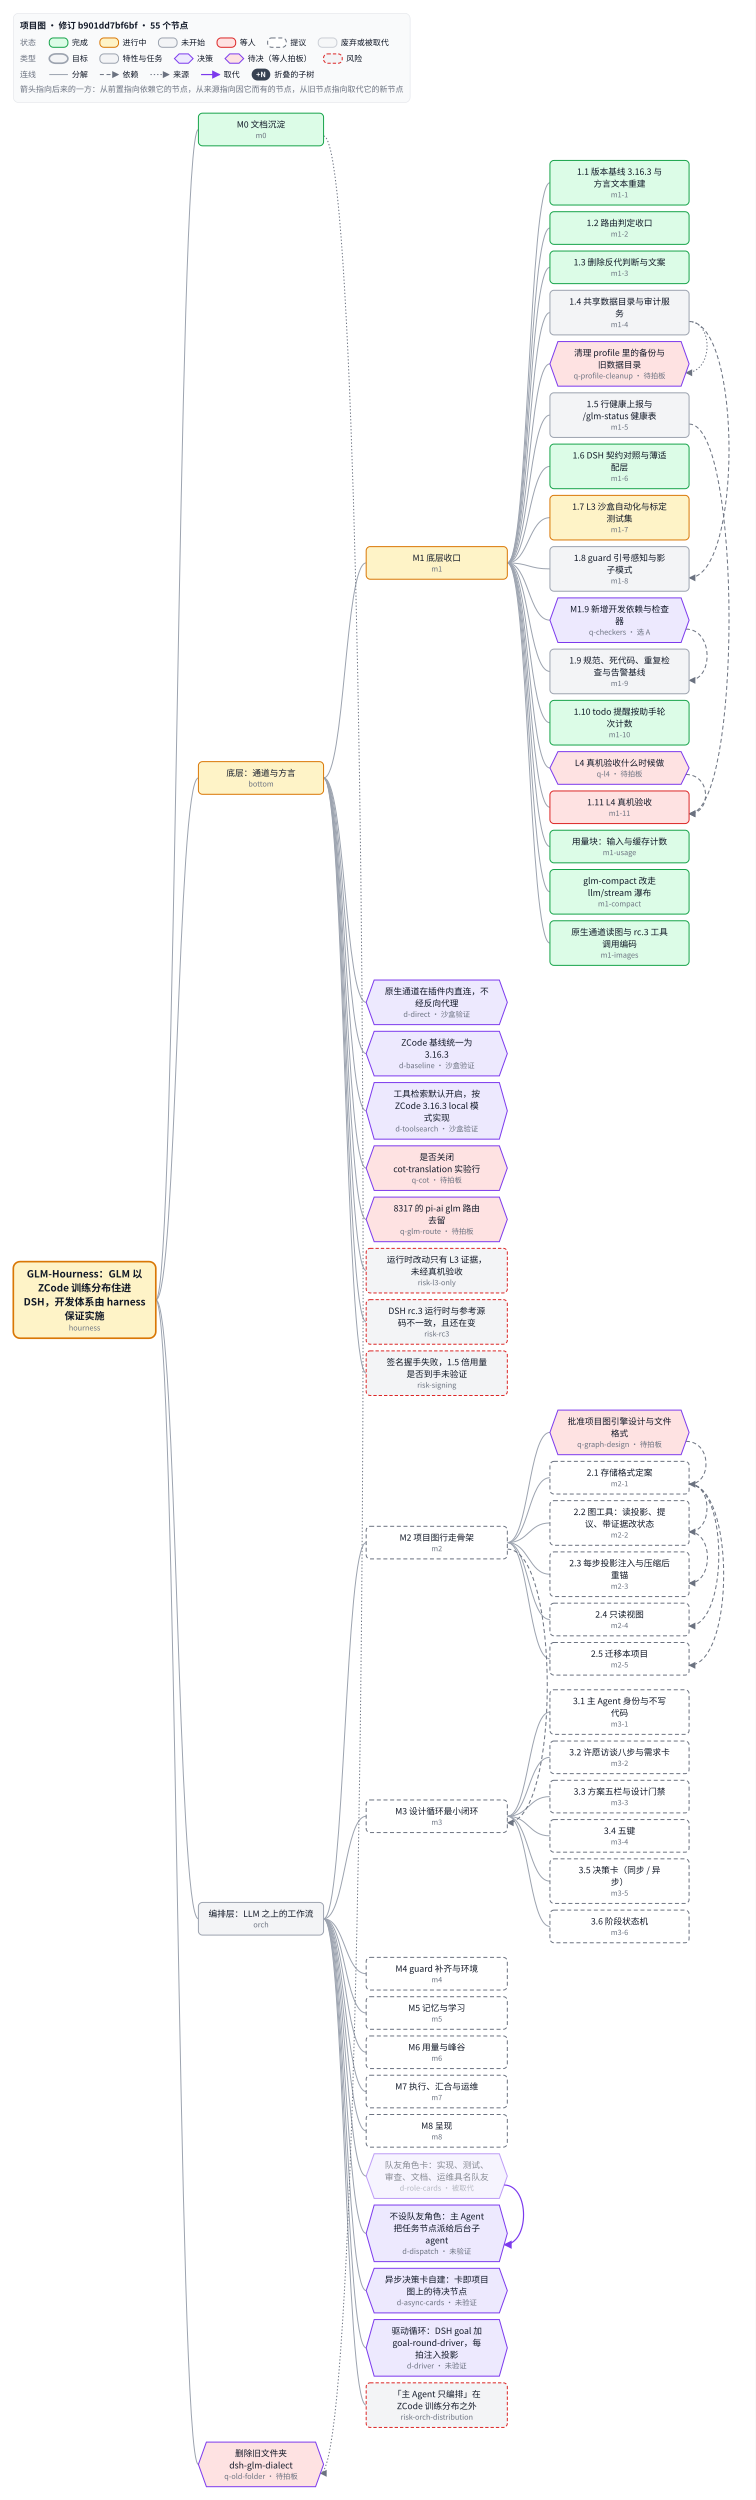
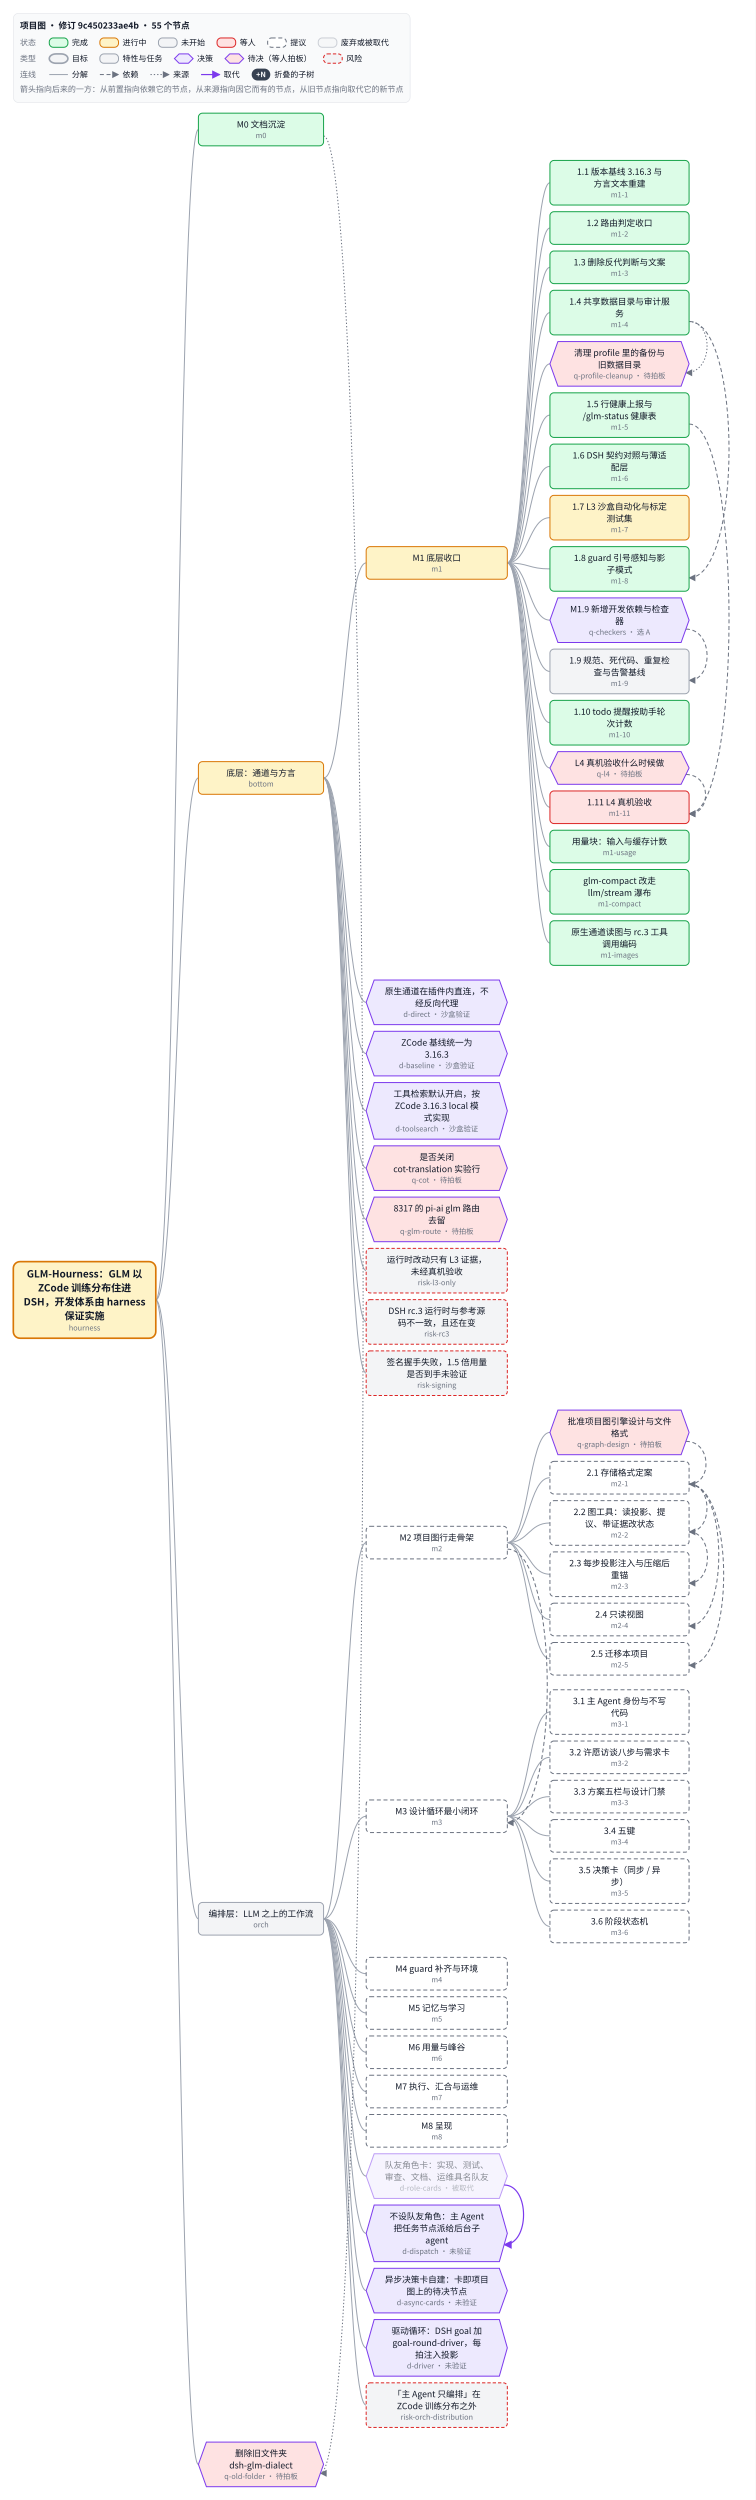
- <svg xmlns="http://www.w3.org/2000/svg" width="1135" height="3755" viewBox="0 0 1135 3755" font-family="system-ui, 'Segoe UI', 'PingFang SC', 'Microsoft YaHei', 'Noto Sans CJK SC', sans-serif" data-revision="b901dd7bf6bf">
+ <svg xmlns="http://www.w3.org/2000/svg" width="1135" height="3755" viewBox="0 0 1135 3755" font-family="system-ui, 'Segoe UI', 'PingFang SC', 'Microsoft YaHei', 'Noto Sans CJK SC', sans-serif" data-revision="9c450233ae4b">
  <defs>
    <marker id="graph-arrow" viewBox="0 0 10 10" refX="9" refY="5" markerWidth="7" markerHeight="7" orient="auto">
      <path d="M0 0L10 5L0 10z" fill="#6b7280" />
    </marker>
    <marker id="graph-arrow-purple" viewBox="0 0 10 10" refX="9" refY="5" markerWidth="7" markerHeight="7" orient="auto">
      <path d="M0 0L10 5L0 10z" fill="#7c3aed" />
    </marker>
  </defs>
  <rect width="1135" height="3755" fill="#ffffff" />
  <g data-legend="true" transform="translate(20 20)">
    <rect width="596" height="134" rx="8" fill="#f9fafb" stroke="#e5e7eb" />
-     <text x="10" y="23" font-size="13" font-weight="600" fill="#111827">项目图 · 修订 b901dd7bf6bf · 55 个节点</text>
+     <text x="10" y="23" font-size="13" font-weight="600" fill="#111827">项目图 · 修订 9c450233ae4b · 55 个节点</text>
    <text x="10" y="48.2" font-size="12" fill="#6b7280">状态</text>
    <rect x="54" y="37" width="28" height="14" rx="6" fill="#dcfce7" stroke="#16a34a" stroke-width="1.5" />
    <text x="88" y="48.2" font-size="12" fill="#111827">完成</text>
    <rect x="130" y="37" width="28" height="14" rx="6" fill="#fef3c7" stroke="#d97706" stroke-width="1.5" />
    <text x="164" y="48.2" font-size="12" fill="#111827">进行中</text>
    <rect x="218" y="37" width="28" height="14" rx="6" fill="#f3f4f6" stroke="#9ca3af" stroke-width="1.5" />
    <text x="252" y="48.2" font-size="12" fill="#111827">未开始</text>
    <rect x="306" y="37" width="28" height="14" rx="6" fill="#fee2e2" stroke="#dc2626" stroke-width="1.5" />
    <text x="340" y="48.2" font-size="12" fill="#111827">等人</text>
    <rect x="382" y="37" width="28" height="14" rx="6" fill="#ffffff" stroke="#6b7280" stroke-width="1.5" stroke-dasharray="6 4" />
    <text x="416" y="48.2" font-size="12" fill="#111827">提议</text>
    <g opacity="0.5">
      <rect x="458" y="37" width="28" height="14" rx="6" fill="#f3f4f6" stroke="#9ca3af" stroke-width="1.5" />
    </g>
    <text x="492" y="48.2" font-size="12" fill="#111827">废弃或被取代</text>
    <text x="10" y="72.2" font-size="12" fill="#6b7280">类型</text>
    <rect x="54" y="61" width="28" height="14" rx="10" fill="#f3f4f6" stroke="#9ca3af" stroke-width="2.5" />
    <text x="88" y="72.2" font-size="12" fill="#111827">目标</text>
    <rect x="130" y="61" width="28" height="14" rx="6" fill="#f3f4f6" stroke="#9ca3af" stroke-width="1.5" />
    <text x="164" y="72.2" font-size="12" fill="#111827">特性与任务</text>
    <polygon points="249,61 263,61 270,68 263,75 249,75 242,68" fill="#ede9fe" stroke="#7c3aed" stroke-width="1.5" />
    <text x="276" y="72.2" font-size="12" fill="#111827">决策</text>
    <polygon points="325,61 339,61 346,68 339,75 325,75 318,68" fill="#fee2e2" stroke="#7c3aed" stroke-width="1.5" />
    <text x="352" y="72.2" font-size="12" fill="#111827">待决（等人拍板）</text>
    <rect x="466" y="61" width="28" height="14" rx="6" fill="#f3f4f6" stroke="#dc2626" stroke-width="1.5" stroke-dasharray="5 3" />
    <text x="500" y="72.2" font-size="12" fill="#111827">风险</text>
    <text x="10" y="96.2" font-size="12" fill="#6b7280">连线</text>
    <path d="M54 92L82 92" fill="none" stroke="#9ca3af" stroke-width="1.5" />
    <text x="88" y="96.2" font-size="12" fill="#111827">分解</text>
    <path d="M130 92L158 92" fill="none" stroke="#6b7280" stroke-width="1.5" stroke-dasharray="6 4" marker-end="url(#graph-arrow)" />
    <text x="164" y="96.2" font-size="12" fill="#111827">依赖</text>
    <path d="M206 92L234 92" fill="none" stroke="#6b7280" stroke-width="1.5" stroke-dasharray="2 3" marker-end="url(#graph-arrow)" />
    <text x="240" y="96.2" font-size="12" fill="#111827">来源</text>
    <path d="M282 92L310 92" fill="none" stroke="#7c3aed" stroke-width="1.8" marker-end="url(#graph-arrow-purple)" />
    <text x="316" y="96.2" font-size="12" fill="#111827">取代</text>
    <rect x="358" y="83" width="28" height="18" rx="9" fill="#374151" />
    <text x="372" y="95.9" text-anchor="middle" font-size="11" font-weight="600" fill="#ffffff">+N</text>
    <text x="392" y="96.2" font-size="12" fill="#111827">折叠的子树</text>
    <text x="10" y="118.2" font-size="12" fill="#6b7280">箭头指向后来的一方：从前置指向依赖它的节点，从来源指向因它而有的节点，从旧节点指向取代它的新节点</text>
  </g>
  <g data-graph="true" transform="translate(20 170)">
    <path data-edge="parent" data-node="m0" data-to="hourness" d="M214 1782.5C246 1782.5 246 24.5 278 24.5" fill="none" stroke="#9ca3af" stroke-width="1.5" />
    <path data-edge="parent" data-node="bottom" data-to="hourness" d="M214 1782.5C246 1782.5 246 998.5 278 998.5" fill="none" stroke="#9ca3af" stroke-width="1.5" />
    <path data-edge="parent" data-node="m1" data-to="bottom" d="M466 998.5C498 998.5 498 675.5 530 675.5" fill="none" stroke="#9ca3af" stroke-width="1.5" />
    <path data-edge="parent" data-node="m1-1" data-to="m1" d="M742 675.5C774 675.5 774 104.5 806 104.5" fill="none" stroke="#9ca3af" stroke-width="1.5" />
    <path data-edge="parent" data-node="m1-2" data-to="m1" d="M742 675.5C774 675.5 774 172.5 806 172.5" fill="none" stroke="#9ca3af" stroke-width="1.5" />
    <path data-edge="parent" data-node="m1-3" data-to="m1" d="M742 675.5C774 675.5 774 231.5 806 231.5" fill="none" stroke="#9ca3af" stroke-width="1.5" />
    <path data-edge="parent" data-node="m1-4" data-to="m1" d="M742 675.5C774 675.5 774 299.5 806 299.5" fill="none" stroke="#9ca3af" stroke-width="1.5" />
    <path data-edge="parent" data-node="q-profile-cleanup" data-to="m1" d="M742 675.5C774 675.5 774 376.5 806 376.5" fill="none" stroke="#9ca3af" stroke-width="1.5" />
    <path data-edge="parent" data-node="m1-5" data-to="m1" d="M742 675.5C774 675.5 774 453.5 806 453.5" fill="none" stroke="#9ca3af" stroke-width="1.5" />
    <path data-edge="parent" data-node="m1-6" data-to="m1" d="M742 675.5C774 675.5 774 530.5 806 530.5" fill="none" stroke="#9ca3af" stroke-width="1.5" />
    <path data-edge="parent" data-node="m1-7" data-to="m1" d="M742 675.5C774 675.5 774 607.5 806 607.5" fill="none" stroke="#9ca3af" stroke-width="1.5" />
    <path data-edge="parent" data-node="m1-8" data-to="m1" d="M742 675.5C774 675.5 774 684.5 806 684.5" fill="none" stroke="#9ca3af" stroke-width="1.5" />
    <path data-edge="parent" data-node="q-checkers" data-to="m1" d="M742 675.5C774 675.5 774 761.5 806 761.5" fill="none" stroke="#9ca3af" stroke-width="1.5" />
    <path data-edge="parent" data-node="m1-9" data-to="m1" d="M742 675.5C774 675.5 774 838.5 806 838.5" fill="none" stroke="#9ca3af" stroke-width="1.5" />
    <path data-edge="parent" data-node="m1-10" data-to="m1" d="M742 675.5C774 675.5 774 915.5 806 915.5" fill="none" stroke="#9ca3af" stroke-width="1.5" />
    <path data-edge="parent" data-node="q-l4" data-to="m1" d="M742 675.5C774 675.5 774 983.5 806 983.5" fill="none" stroke="#9ca3af" stroke-width="1.5" />
    <path data-edge="parent" data-node="m1-11" data-to="m1" d="M742 675.5C774 675.5 774 1042.5 806 1042.5" fill="none" stroke="#9ca3af" stroke-width="1.5" />
    <path data-edge="parent" data-node="m1-usage" data-to="m1" d="M742 675.5C774 675.5 774 1101.5 806 1101.5" fill="none" stroke="#9ca3af" stroke-width="1.5" />
    <path data-edge="parent" data-node="m1-compact" data-to="m1" d="M742 675.5C774 675.5 774 1169.5 806 1169.5" fill="none" stroke="#9ca3af" stroke-width="1.5" />
    <path data-edge="parent" data-node="m1-images" data-to="m1" d="M742 675.5C774 675.5 774 1246.5 806 1246.5" fill="none" stroke="#9ca3af" stroke-width="1.5" />
    <path data-edge="parent" data-node="d-direct" data-to="bottom" d="M466 998.5C498 998.5 498 1335.5 530 1335.5" fill="none" stroke="#9ca3af" stroke-width="1.5" />
    <path data-edge="parent" data-node="d-baseline" data-to="bottom" d="M466 998.5C498 998.5 498 1412.5 530 1412.5" fill="none" stroke="#9ca3af" stroke-width="1.5" />
    <path data-edge="parent" data-node="d-toolsearch" data-to="bottom" d="M466 998.5C498 998.5 498 1498.5 530 1498.5" fill="none" stroke="#9ca3af" stroke-width="1.5" />
    <path data-edge="parent" data-node="q-cot" data-to="bottom" d="M466 998.5C498 998.5 498 1584.5 530 1584.5" fill="none" stroke="#9ca3af" stroke-width="1.5" />
    <path data-edge="parent" data-node="q-glm-route" data-to="bottom" d="M466 998.5C498 998.5 498 1661.5 530 1661.5" fill="none" stroke="#9ca3af" stroke-width="1.5" />
    <path data-edge="parent" data-node="risk-l3-only" data-to="bottom" d="M466 998.5C498 998.5 498 1738.5 530 1738.5" fill="none" stroke="#9ca3af" stroke-width="1.5" />
    <path data-edge="parent" data-node="risk-rc3" data-to="bottom" d="M466 998.5C498 998.5 498 1815.5 530 1815.5" fill="none" stroke="#9ca3af" stroke-width="1.5" />
    <path data-edge="parent" data-node="risk-signing" data-to="bottom" d="M466 998.5C498 998.5 498 1892.5 530 1892.5" fill="none" stroke="#9ca3af" stroke-width="1.5" />
    <path data-edge="parent" data-node="orch" data-to="hourness" d="M214 1782.5C246 1782.5 246 2712 278 2712" fill="none" stroke="#9ca3af" stroke-width="1.5" />
    <path data-edge="parent" data-node="m2" data-to="orch" d="M466 2712C498 2712 498 2147 530 2147" fill="none" stroke="#9ca3af" stroke-width="1.5" />
    <path data-edge="parent" data-node="q-graph-design" data-to="m2" d="M742 2147C774 2147 774 1981.5 806 1981.5" fill="none" stroke="#9ca3af" stroke-width="1.5" />
    <path data-edge="parent" data-node="m2-1" data-to="m2" d="M742 2147C774 2147 774 2049.5 806 2049.5" fill="none" stroke="#9ca3af" stroke-width="1.5" />
    <path data-edge="parent" data-node="m2-2" data-to="m2" d="M742 2147C774 2147 774 2117.5 806 2117.5" fill="none" stroke="#9ca3af" stroke-width="1.5" />
    <path data-edge="parent" data-node="m2-3" data-to="m2" d="M742 2147C774 2147 774 2194.5 806 2194.5" fill="none" stroke="#9ca3af" stroke-width="1.5" />
    <path data-edge="parent" data-node="m2-4" data-to="m2" d="M742 2147C774 2147 774 2262.5 806 2262.5" fill="none" stroke="#9ca3af" stroke-width="1.5" />
    <path data-edge="parent" data-node="m2-5" data-to="m2" d="M742 2147C774 2147 774 2321.5 806 2321.5" fill="none" stroke="#9ca3af" stroke-width="1.5" />
    <path data-edge="parent" data-node="m3" data-to="orch" d="M466 2712C498 2712 498 2558 530 2558" fill="none" stroke="#9ca3af" stroke-width="1.5" />
    <path data-edge="parent" data-node="m3-1" data-to="m3" d="M742 2558C774 2558 774 2401.5 806 2401.5" fill="none" stroke="#9ca3af" stroke-width="1.5" />
    <path data-edge="parent" data-node="m3-2" data-to="m3" d="M742 2558C774 2558 774 2469.5 806 2469.5" fill="none" stroke="#9ca3af" stroke-width="1.5" />
    <path data-edge="parent" data-node="m3-3" data-to="m3" d="M742 2558C774 2558 774 2528.5 806 2528.5" fill="none" stroke="#9ca3af" stroke-width="1.5" />
    <path data-edge="parent" data-node="m3-4" data-to="m3" d="M742 2558C774 2558 774 2587.5 806 2587.5" fill="none" stroke="#9ca3af" stroke-width="1.5" />
    <path data-edge="parent" data-node="m3-5" data-to="m3" d="M742 2558C774 2558 774 2655.5 806 2655.5" fill="none" stroke="#9ca3af" stroke-width="1.5" />
    <path data-edge="parent" data-node="m3-6" data-to="m3" d="M742 2558C774 2558 774 2723.5 806 2723.5" fill="none" stroke="#9ca3af" stroke-width="1.5" />
    <path data-edge="parent" data-node="m4" data-to="orch" d="M466 2712C498 2712 498 2794.5 530 2794.5" fill="none" stroke="#9ca3af" stroke-width="1.5" />
    <path data-edge="parent" data-node="m5" data-to="orch" d="M466 2712C498 2712 498 2853.5 530 2853.5" fill="none" stroke="#9ca3af" stroke-width="1.5" />
    <path data-edge="parent" data-node="m6" data-to="orch" d="M466 2712C498 2712 498 2912.5 530 2912.5" fill="none" stroke="#9ca3af" stroke-width="1.5" />
    <path data-edge="parent" data-node="m7" data-to="orch" d="M466 2712C498 2712 498 2971.5 530 2971.5" fill="none" stroke="#9ca3af" stroke-width="1.5" />
    <path data-edge="parent" data-node="m8" data-to="orch" d="M466 2712C498 2712 498 3030.5 530 3030.5" fill="none" stroke="#9ca3af" stroke-width="1.5" />
    <path data-edge="parent" data-node="d-role-cards" data-to="orch" d="M466 2712C498 2712 498 3098.5 530 3098.5" fill="none" stroke="#9ca3af" stroke-width="1.5" />
    <path data-edge="parent" data-node="d-dispatch" data-to="orch" d="M466 2712C498 2712 498 3184.5 530 3184.5" fill="none" stroke="#9ca3af" stroke-width="1.5" />
    <path data-edge="parent" data-node="d-async-cards" data-to="orch" d="M466 2712C498 2712 498 3270.5 530 3270.5" fill="none" stroke="#9ca3af" stroke-width="1.5" />
    <path data-edge="parent" data-node="d-driver" data-to="orch" d="M466 2712C498 2712 498 3356.5 530 3356.5" fill="none" stroke="#9ca3af" stroke-width="1.5" />
    <path data-edge="parent" data-node="risk-orch-distribution" data-to="orch" d="M466 2712C498 2712 498 3442.5 530 3442.5" fill="none" stroke="#9ca3af" stroke-width="1.5" />
    <path data-edge="parent" data-node="q-old-folder" data-to="hourness" d="M214 1782.5C246 1782.5 246 3531.5 278 3531.5" fill="none" stroke="#9ca3af" stroke-width="1.5" />
    <path data-edge="depends" data-node="m1-11" data-to="m1-5" d="M1015 466.9C1095 466.9 1095 1052.3 1015 1052.3" fill="none" stroke="#6b7280" stroke-width="1.5" stroke-dasharray="6 4" marker-end="url(#graph-arrow)" />
    <path data-edge="depends" data-node="m1-11" data-to="q-l4" d="M1010.2 993.3C1048.8 993.3 1048.8 1052.3 1015 1052.3" fill="none" stroke="#6b7280" stroke-width="1.5" stroke-dasharray="6 4" marker-end="url(#graph-arrow)" />
    <path data-edge="depends" data-node="m1-8" data-to="m1-4" d="M1015 312.9C1095 312.9 1095 697.9 1015 697.9" fill="none" stroke="#6b7280" stroke-width="1.5" stroke-dasharray="6 4" marker-end="url(#graph-arrow)" />
    <path data-edge="depends" data-node="m1-9" data-to="q-checkers" d="M1010.2 774.9C1051.8 774.9 1051.8 851.9 1015 851.9" fill="none" stroke="#6b7280" stroke-width="1.5" stroke-dasharray="6 4" marker-end="url(#graph-arrow)" />
    <path data-edge="depends" data-node="m2-1" data-to="q-graph-design" d="M1010.2 1994.9C1049.7 1994.9 1049.7 2059.3 1015 2059.3" fill="none" stroke="#6b7280" stroke-width="1.5" stroke-dasharray="6 4" marker-end="url(#graph-arrow)" />
    <path data-edge="depends" data-node="m2-2" data-to="m2-1" d="M1015 2059.3C1050.9 2059.3 1050.9 2130.9 1015 2130.9" fill="none" stroke="#6b7280" stroke-width="1.5" stroke-dasharray="6 4" marker-end="url(#graph-arrow)" />
    <path data-edge="depends" data-node="m2-3" data-to="m2-2" d="M1015 2130.9C1051.8 2130.9 1051.8 2207.9 1015 2207.9" fill="none" stroke="#6b7280" stroke-width="1.5" stroke-dasharray="6 4" marker-end="url(#graph-arrow)" />
    <path data-edge="depends" data-node="m2-4" data-to="m2-1" d="M1015 2059.3C1074.5 2059.3 1074.5 2272.3 1015 2272.3" fill="none" stroke="#6b7280" stroke-width="1.5" stroke-dasharray="6 4" marker-end="url(#graph-arrow)" />
    <path data-edge="depends" data-node="m2-5" data-to="m2-1" d="M1015 2059.3C1084.3 2059.3 1084.3 2331.3 1015 2331.3" fill="none" stroke="#6b7280" stroke-width="1.5" stroke-dasharray="6 4" marker-end="url(#graph-arrow)" />
    <path data-edge="depends" data-node="m3" data-to="m2" d="M742 2156.8C822 2156.8 822 2567.8 742 2567.8" fill="none" stroke="#6b7280" stroke-width="1.5" stroke-dasharray="6 4" marker-end="url(#graph-arrow)" />
    <path data-edge="source" data-node="q-old-folder" data-to="m0" d="M466 34.3C546 34.3 546 3544.9 461.2 3544.9" fill="none" stroke="#6b7280" stroke-width="1.5" stroke-dasharray="2 3" marker-end="url(#graph-arrow)" />
    <path data-edge="source" data-node="q-profile-cleanup" data-to="m1-4" d="M1015 312.9C1051.8 312.9 1051.8 389.9 1010.2 389.9" fill="none" stroke="#6b7280" stroke-width="1.5" stroke-dasharray="2 3" marker-end="url(#graph-arrow)" />
    <path data-edge="supersedes" data-node="d-dispatch" data-to="d-role-cards" d="M737.2 3111.9C776.1 3111.9 776.1 3201.5 737.2 3201.5" fill="none" stroke="#7c3aed" stroke-width="1.8" marker-end="url(#graph-arrow-purple)" />
    <g data-id="hourness" data-type="goal" data-status="doing" data-tone="doing">
      <rect x="0" y="1725" width="214" height="115" rx="10" fill="#fef3c7" stroke="#d97706" stroke-width="2.5" />
      <text x="107" y="1748.8" text-anchor="middle" font-size="15" font-weight="600" fill="#111827">GLM-Hourness：GLM 以</text>
      <text x="107" y="1769.8" text-anchor="middle" font-size="15" font-weight="600" fill="#111827">ZCode 训练分布住进</text>
      <text x="107" y="1790.8" text-anchor="middle" font-size="15" font-weight="600" fill="#111827">DSH，开发体系由 harness</text>
      <text x="107" y="1811.8" text-anchor="middle" font-size="15" font-weight="600" fill="#111827">保证实施</text>
      <text x="107" y="1828.4" text-anchor="middle" font-size="11" fill="#6b7280">hourness</text>
    </g>
    <g data-id="m0" data-type="feature" data-status="done" data-tone="done">
      <rect x="278" y="0" width="188" height="49" rx="6" fill="#dcfce7" stroke="#16a34a" stroke-width="1.5" />
      <text x="372" y="21.6" text-anchor="middle" font-size="13" fill="#111827">M0 文档沉淀</text>
      <text x="372" y="37.4" text-anchor="middle" font-size="11" fill="#6b7280">m0</text>
    </g>
    <g data-id="bottom" data-type="feature" data-status="doing" data-tone="doing">
      <rect x="278" y="974" width="188" height="49" rx="6" fill="#fef3c7" stroke="#d97706" stroke-width="1.5" />
      <text x="372" y="995.6" text-anchor="middle" font-size="13" fill="#111827">底层：通道与方言</text>
      <text x="372" y="1011.4" text-anchor="middle" font-size="11" fill="#6b7280">bottom</text>
    </g>
    <g data-id="m1" data-type="feature" data-status="doing" data-tone="doing">
      <rect x="530" y="651" width="212" height="49" rx="6" fill="#fef3c7" stroke="#d97706" stroke-width="1.5" />
      <text x="636" y="672.6" text-anchor="middle" font-size="13" fill="#111827">M1 底层收口</text>
      <text x="636" y="688.4" text-anchor="middle" font-size="11" fill="#6b7280">m1</text>
    </g>
    <g data-id="m1-1" data-type="task" data-status="done" data-tone="done">
      <rect x="806" y="71" width="209" height="67" rx="6" fill="#dcfce7" stroke="#16a34a" stroke-width="1.5" />
      <text x="910.5" y="92.6" text-anchor="middle" font-size="13" fill="#111827">1.1 版本基线 3.16.3 与</text>
      <text x="910.5" y="110.6" text-anchor="middle" font-size="13" fill="#111827">方言文本重建</text>
      <text x="910.5" y="126.4" text-anchor="middle" font-size="11" fill="#6b7280">m1-1</text>
    </g>
    <g data-id="m1-2" data-type="task" data-status="done" data-tone="done">
      <rect x="806" y="148" width="209" height="49" rx="6" fill="#dcfce7" stroke="#16a34a" stroke-width="1.5" />
      <text x="910.5" y="169.6" text-anchor="middle" font-size="13" fill="#111827">1.2 路由判定收口</text>
      <text x="910.5" y="185.4" text-anchor="middle" font-size="11" fill="#6b7280">m1-2</text>
    </g>
    <g data-id="m1-3" data-type="task" data-status="done" data-tone="done">
      <rect x="806" y="207" width="209" height="49" rx="6" fill="#dcfce7" stroke="#16a34a" stroke-width="1.5" />
      <text x="910.5" y="228.6" text-anchor="middle" font-size="13" fill="#111827">1.3 删除反代判断与文案</text>
      <text x="910.5" y="244.4" text-anchor="middle" font-size="11" fill="#6b7280">m1-3</text>
    </g>
-     <g data-id="m1-4" data-type="task" data-status="approved" data-tone="todo">
-       <rect x="806" y="266" width="209" height="67" rx="6" fill="#f3f4f6" stroke="#9ca3af" stroke-width="1.5" />
+     <g data-id="m1-4" data-type="task" data-status="done" data-tone="done">
+       <rect x="806" y="266" width="209" height="67" rx="6" fill="#dcfce7" stroke="#16a34a" stroke-width="1.5" />
      <text x="910.5" y="287.6" text-anchor="middle" font-size="13" fill="#111827">1.4 共享数据目录与审计服</text>
      <text x="910.5" y="305.6" text-anchor="middle" font-size="13" fill="#111827">务</text>
      <text x="910.5" y="321.4" text-anchor="middle" font-size="11" fill="#6b7280">m1-4</text>
    </g>
    <g data-id="q-profile-cleanup" data-type="question" data-status="approved" data-tone="waiting">
      <polygon points="818,343 1003,343 1015,376.5 1003,410 818,410 806,376.5" fill="#fee2e2" stroke="#7c3aed" stroke-width="1.5" />
      <text x="910.5" y="364.6" text-anchor="middle" font-size="13" fill="#111827">清理 profile 里的备份与</text>
      <text x="910.5" y="382.6" text-anchor="middle" font-size="13" fill="#111827">旧数据目录</text>
      <text x="910.5" y="398.4" text-anchor="middle" font-size="11" fill="#6b7280">q-profile-cleanup · 待拍板</text>
    </g>
-     <g data-id="m1-5" data-type="task" data-status="approved" data-tone="todo">
-       <rect x="806" y="420" width="209" height="67" rx="6" fill="#f3f4f6" stroke="#9ca3af" stroke-width="1.5" />
+     <g data-id="m1-5" data-type="task" data-status="done" data-tone="done">
+       <rect x="806" y="420" width="209" height="67" rx="6" fill="#dcfce7" stroke="#16a34a" stroke-width="1.5" />
      <text x="910.5" y="441.6" text-anchor="middle" font-size="13" fill="#111827">1.5 行健康上报与</text>
      <text x="910.5" y="459.6" text-anchor="middle" font-size="13" fill="#111827">/glm-status 健康表</text>
      <text x="910.5" y="475.4" text-anchor="middle" font-size="11" fill="#6b7280">m1-5</text>
    </g>
    <g data-id="m1-6" data-type="task" data-status="done" data-tone="done">
      <rect x="806" y="497" width="209" height="67" rx="6" fill="#dcfce7" stroke="#16a34a" stroke-width="1.5" />
      <text x="910.5" y="518.6" text-anchor="middle" font-size="13" fill="#111827">1.6 DSH 契约对照与薄适</text>
      <text x="910.5" y="536.6" text-anchor="middle" font-size="13" fill="#111827">配层</text>
      <text x="910.5" y="552.4" text-anchor="middle" font-size="11" fill="#6b7280">m1-6</text>
    </g>
    <g data-id="m1-7" data-type="task" data-status="doing" data-tone="doing">
      <rect x="806" y="574" width="209" height="67" rx="6" fill="#fef3c7" stroke="#d97706" stroke-width="1.5" />
      <text x="910.5" y="595.6" text-anchor="middle" font-size="13" fill="#111827">1.7 L3 沙盒自动化与标定</text>
      <text x="910.5" y="613.6" text-anchor="middle" font-size="13" fill="#111827">测试集</text>
      <text x="910.5" y="629.4" text-anchor="middle" font-size="11" fill="#6b7280">m1-7</text>
    </g>
-     <g data-id="m1-8" data-type="task" data-status="approved" data-tone="todo">
-       <rect x="806" y="651" width="209" height="67" rx="6" fill="#f3f4f6" stroke="#9ca3af" stroke-width="1.5" />
+     <g data-id="m1-8" data-type="task" data-status="done" data-tone="done">
+       <rect x="806" y="651" width="209" height="67" rx="6" fill="#dcfce7" stroke="#16a34a" stroke-width="1.5" />
      <text x="910.5" y="672.6" text-anchor="middle" font-size="13" fill="#111827">1.8 guard 引号感知与影</text>
      <text x="910.5" y="690.6" text-anchor="middle" font-size="13" fill="#111827">子模式</text>
      <text x="910.5" y="706.4" text-anchor="middle" font-size="11" fill="#6b7280">m1-8</text>
    </g>
    <g data-id="q-checkers" data-type="question" data-status="done" data-tone="done">
      <polygon points="818,728 1003,728 1015,761.5 1003,795 818,795 806,761.5" fill="#ede9fe" stroke="#7c3aed" stroke-width="1.5" />
      <text x="910.5" y="749.6" text-anchor="middle" font-size="13" fill="#111827">M1.9 新增开发依赖与检查</text>
      <text x="910.5" y="767.6" text-anchor="middle" font-size="13" fill="#111827">器</text>
      <text x="910.5" y="783.4" text-anchor="middle" font-size="11" fill="#6b7280">q-checkers · 选 A</text>
    </g>
    <g data-id="m1-9" data-type="task" data-status="approved" data-tone="todo">
      <rect x="806" y="805" width="209" height="67" rx="6" fill="#f3f4f6" stroke="#9ca3af" stroke-width="1.5" />
      <text x="910.5" y="826.6" text-anchor="middle" font-size="13" fill="#111827">1.9 规范、死代码、重复检</text>
      <text x="910.5" y="844.6" text-anchor="middle" font-size="13" fill="#111827">查与告警基线</text>
      <text x="910.5" y="860.4" text-anchor="middle" font-size="11" fill="#6b7280">m1-9</text>
    </g>
    <g data-id="m1-10" data-type="task" data-status="done" data-tone="done">
      <rect x="806" y="882" width="209" height="67" rx="6" fill="#dcfce7" stroke="#16a34a" stroke-width="1.5" />
      <text x="910.5" y="903.6" text-anchor="middle" font-size="13" fill="#111827">1.10 todo 提醒按助手轮</text>
      <text x="910.5" y="921.6" text-anchor="middle" font-size="13" fill="#111827">次计数</text>
      <text x="910.5" y="937.4" text-anchor="middle" font-size="11" fill="#6b7280">m1-10</text>
    </g>
    <g data-id="q-l4" data-type="question" data-status="approved" data-tone="waiting">
      <polygon points="818,959 1003,959 1015,983.5 1003,1008 818,1008 806,983.5" fill="#fee2e2" stroke="#7c3aed" stroke-width="1.5" />
      <text x="910.5" y="980.6" text-anchor="middle" font-size="13" fill="#111827">L4 真机验收什么时候做</text>
      <text x="910.5" y="996.4" text-anchor="middle" font-size="11" fill="#6b7280">q-l4 · 待拍板</text>
    </g>
    <g data-id="m1-11" data-type="task" data-status="approved" data-tone="waiting">
      <rect x="806" y="1018" width="209" height="49" rx="6" fill="#fee2e2" stroke="#dc2626" stroke-width="1.5" />
      <text x="910.5" y="1039.6" text-anchor="middle" font-size="13" fill="#111827">1.11 L4 真机验收</text>
      <text x="910.5" y="1055.4" text-anchor="middle" font-size="11" fill="#6b7280">m1-11</text>
    </g>
    <g data-id="m1-usage" data-type="task" data-status="done" data-tone="done">
      <rect x="806" y="1077" width="209" height="49" rx="6" fill="#dcfce7" stroke="#16a34a" stroke-width="1.5" />
      <text x="910.5" y="1098.6" text-anchor="middle" font-size="13" fill="#111827">用量块：输入与缓存计数</text>
      <text x="910.5" y="1114.4" text-anchor="middle" font-size="11" fill="#6b7280">m1-usage</text>
    </g>
    <g data-id="m1-compact" data-type="task" data-status="done" data-tone="done">
      <rect x="806" y="1136" width="209" height="67" rx="6" fill="#dcfce7" stroke="#16a34a" stroke-width="1.5" />
      <text x="910.5" y="1157.6" text-anchor="middle" font-size="13" fill="#111827">glm-compact 改走</text>
      <text x="910.5" y="1175.6" text-anchor="middle" font-size="13" fill="#111827">llm/stream 瀑布</text>
      <text x="910.5" y="1191.4" text-anchor="middle" font-size="11" fill="#6b7280">m1-compact</text>
    </g>
    <g data-id="m1-images" data-type="task" data-status="done" data-tone="done">
      <rect x="806" y="1213" width="209" height="67" rx="6" fill="#dcfce7" stroke="#16a34a" stroke-width="1.5" />
      <text x="910.5" y="1234.6" text-anchor="middle" font-size="13" fill="#111827">原生通道读图与 rc.3 工具</text>
      <text x="910.5" y="1252.6" text-anchor="middle" font-size="13" fill="#111827">调用编码</text>
      <text x="910.5" y="1268.4" text-anchor="middle" font-size="11" fill="#6b7280">m1-images</text>
    </g>
    <g data-id="d-direct" data-type="decision" data-status="approved" data-tone="todo">
      <polygon points="542,1302 730,1302 742,1335.5 730,1369 542,1369 530,1335.5" fill="#ede9fe" stroke="#7c3aed" stroke-width="1.5" />
      <text x="636" y="1323.6" text-anchor="middle" font-size="13" fill="#111827">原生通道在插件内直连，不</text>
      <text x="636" y="1341.6" text-anchor="middle" font-size="13" fill="#111827">经反向代理</text>
      <text x="636" y="1357.4" text-anchor="middle" font-size="11" fill="#6b7280">d-direct · 沙盒验证</text>
    </g>
    <g data-id="d-baseline" data-type="decision" data-status="approved" data-tone="todo">
      <polygon points="542,1379 730,1379 742,1412.5 730,1446 542,1446 530,1412.5" fill="#ede9fe" stroke="#7c3aed" stroke-width="1.5" />
      <text x="636" y="1400.6" text-anchor="middle" font-size="13" fill="#111827">ZCode 基线统一为</text>
      <text x="636" y="1418.6" text-anchor="middle" font-size="13" fill="#111827">3.16.3</text>
      <text x="636" y="1434.4" text-anchor="middle" font-size="11" fill="#6b7280">d-baseline · 沙盒验证</text>
    </g>
    <g data-id="d-toolsearch" data-type="decision" data-status="approved" data-tone="todo">
      <polygon points="542,1456 730,1456 742,1498.5 730,1541 542,1541 530,1498.5" fill="#ede9fe" stroke="#7c3aed" stroke-width="1.5" />
      <text x="636" y="1477.6" text-anchor="middle" font-size="13" fill="#111827">工具检索默认开启，按</text>
      <text x="636" y="1495.6" text-anchor="middle" font-size="13" fill="#111827">ZCode 3.16.3 local 模</text>
      <text x="636" y="1513.6" text-anchor="middle" font-size="13" fill="#111827">式实现</text>
      <text x="636" y="1529.4" text-anchor="middle" font-size="11" fill="#6b7280">d-toolsearch · 沙盒验证</text>
    </g>
    <g data-id="q-cot" data-type="question" data-status="approved" data-tone="waiting">
      <polygon points="542,1551 730,1551 742,1584.5 730,1618 542,1618 530,1584.5" fill="#fee2e2" stroke="#7c3aed" stroke-width="1.5" />
      <text x="636" y="1572.6" text-anchor="middle" font-size="13" fill="#111827">是否关闭</text>
      <text x="636" y="1590.6" text-anchor="middle" font-size="13" fill="#111827">cot-translation 实验行</text>
      <text x="636" y="1606.4" text-anchor="middle" font-size="11" fill="#6b7280">q-cot · 待拍板</text>
    </g>
    <g data-id="q-glm-route" data-type="question" data-status="approved" data-tone="waiting">
      <polygon points="542,1628 730,1628 742,1661.5 730,1695 542,1695 530,1661.5" fill="#fee2e2" stroke="#7c3aed" stroke-width="1.5" />
      <text x="636" y="1649.6" text-anchor="middle" font-size="13" fill="#111827">8317 的 pi-ai glm 路由</text>
      <text x="636" y="1667.6" text-anchor="middle" font-size="13" fill="#111827">去留</text>
      <text x="636" y="1683.4" text-anchor="middle" font-size="11" fill="#6b7280">q-glm-route · 待拍板</text>
    </g>
    <g data-id="risk-l3-only" data-type="risk" data-status="approved" data-tone="todo">
      <rect x="530" y="1705" width="212" height="67" rx="6" fill="#f3f4f6" stroke="#dc2626" stroke-width="1.5" stroke-dasharray="5 3" />
      <text x="636" y="1726.6" text-anchor="middle" font-size="13" fill="#111827">运行时改动只有 L3 证据，</text>
      <text x="636" y="1744.6" text-anchor="middle" font-size="13" fill="#111827">未经真机验收</text>
      <text x="636" y="1760.4" text-anchor="middle" font-size="11" fill="#6b7280">risk-l3-only</text>
    </g>
    <g data-id="risk-rc3" data-type="risk" data-status="approved" data-tone="todo">
      <rect x="530" y="1782" width="212" height="67" rx="6" fill="#f3f4f6" stroke="#dc2626" stroke-width="1.5" stroke-dasharray="5 3" />
      <text x="636" y="1803.6" text-anchor="middle" font-size="13" fill="#111827">DSH rc.3 运行时与参考源</text>
      <text x="636" y="1821.6" text-anchor="middle" font-size="13" fill="#111827">码不一致，且还在变</text>
      <text x="636" y="1837.4" text-anchor="middle" font-size="11" fill="#6b7280">risk-rc3</text>
    </g>
    <g data-id="risk-signing" data-type="risk" data-status="approved" data-tone="todo">
      <rect x="530" y="1859" width="212" height="67" rx="6" fill="#f3f4f6" stroke="#dc2626" stroke-width="1.5" stroke-dasharray="5 3" />
      <text x="636" y="1880.6" text-anchor="middle" font-size="13" fill="#111827">签名握手失败，1.5 倍用量</text>
      <text x="636" y="1898.6" text-anchor="middle" font-size="13" fill="#111827">是否到手未验证</text>
      <text x="636" y="1914.4" text-anchor="middle" font-size="11" fill="#6b7280">risk-signing</text>
    </g>
    <g data-id="orch" data-type="feature" data-status="approved" data-tone="todo">
      <rect x="278" y="2687.5" width="188" height="49" rx="6" fill="#f3f4f6" stroke="#9ca3af" stroke-width="1.5" />
      <text x="372" y="2709.1" text-anchor="middle" font-size="13" fill="#111827">编排层：LLM 之上的工作流</text>
      <text x="372" y="2724.9" text-anchor="middle" font-size="11" fill="#6b7280">orch</text>
    </g>
    <g data-id="m2" data-type="feature" data-status="proposed" data-tone="proposed">
      <rect x="530" y="2122.5" width="212" height="49" rx="6" fill="#ffffff" stroke="#6b7280" stroke-width="1.5" stroke-dasharray="6 4" />
      <text x="636" y="2144.1" text-anchor="middle" font-size="13" fill="#111827">M2 项目图行走骨架</text>
      <text x="636" y="2159.9" text-anchor="middle" font-size="11" fill="#6b7280">m2</text>
    </g>
    <g data-id="q-graph-design" data-type="question" data-status="approved" data-tone="waiting">
      <polygon points="818,1948 1003,1948 1015,1981.5 1003,2015 818,2015 806,1981.5" fill="#fee2e2" stroke="#7c3aed" stroke-width="1.5" />
      <text x="910.5" y="1969.6" text-anchor="middle" font-size="13" fill="#111827">批准项目图引擎设计与文件</text>
      <text x="910.5" y="1987.6" text-anchor="middle" font-size="13" fill="#111827">格式</text>
      <text x="910.5" y="2003.4" text-anchor="middle" font-size="11" fill="#6b7280">q-graph-design · 待拍板</text>
    </g>
    <g data-id="m2-1" data-type="task" data-status="proposed" data-tone="proposed">
      <rect x="806" y="2025" width="209" height="49" rx="6" fill="#ffffff" stroke="#6b7280" stroke-width="1.5" stroke-dasharray="6 4" />
      <text x="910.5" y="2046.6" text-anchor="middle" font-size="13" fill="#111827">2.1 存储格式定案</text>
      <text x="910.5" y="2062.4" text-anchor="middle" font-size="11" fill="#6b7280">m2-1</text>
    </g>
    <g data-id="m2-2" data-type="task" data-status="proposed" data-tone="proposed">
      <rect x="806" y="2084" width="209" height="67" rx="6" fill="#ffffff" stroke="#6b7280" stroke-width="1.5" stroke-dasharray="6 4" />
      <text x="910.5" y="2105.6" text-anchor="middle" font-size="13" fill="#111827">2.2 图工具：读投影、提</text>
      <text x="910.5" y="2123.6" text-anchor="middle" font-size="13" fill="#111827">议、带证据改状态</text>
      <text x="910.5" y="2139.4" text-anchor="middle" font-size="11" fill="#6b7280">m2-2</text>
    </g>
    <g data-id="m2-3" data-type="task" data-status="proposed" data-tone="proposed">
      <rect x="806" y="2161" width="209" height="67" rx="6" fill="#ffffff" stroke="#6b7280" stroke-width="1.5" stroke-dasharray="6 4" />
      <text x="910.5" y="2182.6" text-anchor="middle" font-size="13" fill="#111827">2.3 每步投影注入与压缩后</text>
      <text x="910.5" y="2200.6" text-anchor="middle" font-size="13" fill="#111827">重锚</text>
      <text x="910.5" y="2216.4" text-anchor="middle" font-size="11" fill="#6b7280">m2-3</text>
    </g>
    <g data-id="m2-4" data-type="task" data-status="proposed" data-tone="proposed">
      <rect x="806" y="2238" width="209" height="49" rx="6" fill="#ffffff" stroke="#6b7280" stroke-width="1.5" stroke-dasharray="6 4" />
      <text x="910.5" y="2259.6" text-anchor="middle" font-size="13" fill="#111827">2.4 只读视图</text>
      <text x="910.5" y="2275.4" text-anchor="middle" font-size="11" fill="#6b7280">m2-4</text>
    </g>
    <g data-id="m2-5" data-type="task" data-status="proposed" data-tone="proposed">
      <rect x="806" y="2297" width="209" height="49" rx="6" fill="#ffffff" stroke="#6b7280" stroke-width="1.5" stroke-dasharray="6 4" />
      <text x="910.5" y="2318.6" text-anchor="middle" font-size="13" fill="#111827">2.5 迁移本项目</text>
      <text x="910.5" y="2334.4" text-anchor="middle" font-size="11" fill="#6b7280">m2-5</text>
    </g>
    <g data-id="m3" data-type="feature" data-status="proposed" data-tone="proposed">
      <rect x="530" y="2533.5" width="212" height="49" rx="6" fill="#ffffff" stroke="#6b7280" stroke-width="1.5" stroke-dasharray="6 4" />
      <text x="636" y="2555.1" text-anchor="middle" font-size="13" fill="#111827">M3 设计循环最小闭环</text>
      <text x="636" y="2570.9" text-anchor="middle" font-size="11" fill="#6b7280">m3</text>
    </g>
    <g data-id="m3-1" data-type="task" data-status="proposed" data-tone="proposed">
      <rect x="806" y="2368" width="209" height="67" rx="6" fill="#ffffff" stroke="#6b7280" stroke-width="1.5" stroke-dasharray="6 4" />
      <text x="910.5" y="2389.6" text-anchor="middle" font-size="13" fill="#111827">3.1 主 Agent 身份与不写</text>
      <text x="910.5" y="2407.6" text-anchor="middle" font-size="13" fill="#111827">代码</text>
      <text x="910.5" y="2423.4" text-anchor="middle" font-size="11" fill="#6b7280">m3-1</text>
    </g>
    <g data-id="m3-2" data-type="task" data-status="proposed" data-tone="proposed">
      <rect x="806" y="2445" width="209" height="49" rx="6" fill="#ffffff" stroke="#6b7280" stroke-width="1.5" stroke-dasharray="6 4" />
      <text x="910.5" y="2466.6" text-anchor="middle" font-size="13" fill="#111827">3.2 许愿访谈八步与需求卡</text>
      <text x="910.5" y="2482.4" text-anchor="middle" font-size="11" fill="#6b7280">m3-2</text>
    </g>
    <g data-id="m3-3" data-type="task" data-status="proposed" data-tone="proposed">
      <rect x="806" y="2504" width="209" height="49" rx="6" fill="#ffffff" stroke="#6b7280" stroke-width="1.5" stroke-dasharray="6 4" />
      <text x="910.5" y="2525.6" text-anchor="middle" font-size="13" fill="#111827">3.3 方案五栏与设计门禁</text>
      <text x="910.5" y="2541.4" text-anchor="middle" font-size="11" fill="#6b7280">m3-3</text>
    </g>
    <g data-id="m3-4" data-type="task" data-status="proposed" data-tone="proposed">
      <rect x="806" y="2563" width="209" height="49" rx="6" fill="#ffffff" stroke="#6b7280" stroke-width="1.5" stroke-dasharray="6 4" />
      <text x="910.5" y="2584.6" text-anchor="middle" font-size="13" fill="#111827">3.4 五键</text>
      <text x="910.5" y="2600.4" text-anchor="middle" font-size="11" fill="#6b7280">m3-4</text>
    </g>
    <g data-id="m3-5" data-type="task" data-status="proposed" data-tone="proposed">
      <rect x="806" y="2622" width="209" height="67" rx="6" fill="#ffffff" stroke="#6b7280" stroke-width="1.5" stroke-dasharray="6 4" />
      <text x="910.5" y="2643.6" text-anchor="middle" font-size="13" fill="#111827">3.5 决策卡（同步 / 异</text>
      <text x="910.5" y="2661.6" text-anchor="middle" font-size="13" fill="#111827">步）</text>
      <text x="910.5" y="2677.4" text-anchor="middle" font-size="11" fill="#6b7280">m3-5</text>
    </g>
    <g data-id="m3-6" data-type="task" data-status="proposed" data-tone="proposed">
      <rect x="806" y="2699" width="209" height="49" rx="6" fill="#ffffff" stroke="#6b7280" stroke-width="1.5" stroke-dasharray="6 4" />
      <text x="910.5" y="2720.6" text-anchor="middle" font-size="13" fill="#111827">3.6 阶段状态机</text>
      <text x="910.5" y="2736.4" text-anchor="middle" font-size="11" fill="#6b7280">m3-6</text>
    </g>
    <g data-id="m4" data-type="feature" data-status="proposed" data-tone="proposed">
      <rect x="530" y="2770" width="212" height="49" rx="6" fill="#ffffff" stroke="#6b7280" stroke-width="1.5" stroke-dasharray="6 4" />
      <text x="636" y="2791.6" text-anchor="middle" font-size="13" fill="#111827">M4 guard 补齐与环境</text>
      <text x="636" y="2807.4" text-anchor="middle" font-size="11" fill="#6b7280">m4</text>
    </g>
    <g data-id="m5" data-type="feature" data-status="proposed" data-tone="proposed">
      <rect x="530" y="2829" width="212" height="49" rx="6" fill="#ffffff" stroke="#6b7280" stroke-width="1.5" stroke-dasharray="6 4" />
      <text x="636" y="2850.6" text-anchor="middle" font-size="13" fill="#111827">M5 记忆与学习</text>
      <text x="636" y="2866.4" text-anchor="middle" font-size="11" fill="#6b7280">m5</text>
    </g>
    <g data-id="m6" data-type="feature" data-status="proposed" data-tone="proposed">
      <rect x="530" y="2888" width="212" height="49" rx="6" fill="#ffffff" stroke="#6b7280" stroke-width="1.5" stroke-dasharray="6 4" />
      <text x="636" y="2909.6" text-anchor="middle" font-size="13" fill="#111827">M6 用量与峰谷</text>
      <text x="636" y="2925.4" text-anchor="middle" font-size="11" fill="#6b7280">m6</text>
    </g>
    <g data-id="m7" data-type="feature" data-status="proposed" data-tone="proposed">
      <rect x="530" y="2947" width="212" height="49" rx="6" fill="#ffffff" stroke="#6b7280" stroke-width="1.5" stroke-dasharray="6 4" />
      <text x="636" y="2968.6" text-anchor="middle" font-size="13" fill="#111827">M7 执行、汇合与运维</text>
      <text x="636" y="2984.4" text-anchor="middle" font-size="11" fill="#6b7280">m7</text>
    </g>
    <g data-id="m8" data-type="feature" data-status="proposed" data-tone="proposed">
      <rect x="530" y="3006" width="212" height="49" rx="6" fill="#ffffff" stroke="#6b7280" stroke-width="1.5" stroke-dasharray="6 4" />
      <text x="636" y="3027.6" text-anchor="middle" font-size="13" fill="#111827">M8 呈现</text>
      <text x="636" y="3043.4" text-anchor="middle" font-size="11" fill="#6b7280">m8</text>
    </g>
    <g data-id="d-role-cards" data-type="decision" data-status="superseded" data-tone="closed" opacity="0.5">
      <polygon points="542,3065 730,3065 742,3098.5 730,3132 542,3132 530,3098.5" fill="#ede9fe" stroke="#7c3aed" stroke-width="1.5" />
      <text x="636" y="3086.6" text-anchor="middle" font-size="13" fill="#111827">队友角色卡：实现、测试、</text>
      <text x="636" y="3104.6" text-anchor="middle" font-size="13" fill="#111827">审查、文档、运维具名队友</text>
      <text x="636" y="3120.4" text-anchor="middle" font-size="11" fill="#6b7280">d-role-cards · 被取代</text>
    </g>
    <g data-id="d-dispatch" data-type="decision" data-status="approved" data-tone="todo">
      <polygon points="542,3142 730,3142 742,3184.5 730,3227 542,3227 530,3184.5" fill="#ede9fe" stroke="#7c3aed" stroke-width="1.5" />
      <text x="636" y="3163.6" text-anchor="middle" font-size="13" fill="#111827">不设队友角色：主 Agent</text>
      <text x="636" y="3181.6" text-anchor="middle" font-size="13" fill="#111827">把任务节点派给后台子</text>
      <text x="636" y="3199.6" text-anchor="middle" font-size="13" fill="#111827">agent</text>
      <text x="636" y="3215.4" text-anchor="middle" font-size="11" fill="#6b7280">d-dispatch · 未验证</text>
    </g>
    <g data-id="d-async-cards" data-type="decision" data-status="approved" data-tone="todo">
      <polygon points="542,3237 730,3237 742,3270.5 730,3304 542,3304 530,3270.5" fill="#ede9fe" stroke="#7c3aed" stroke-width="1.5" />
      <text x="636" y="3258.6" text-anchor="middle" font-size="13" fill="#111827">异步决策卡自建：卡即项目</text>
      <text x="636" y="3276.6" text-anchor="middle" font-size="13" fill="#111827">图上的待决节点</text>
      <text x="636" y="3292.4" text-anchor="middle" font-size="11" fill="#6b7280">d-async-cards · 未验证</text>
    </g>
    <g data-id="d-driver" data-type="decision" data-status="approved" data-tone="todo">
      <polygon points="542,3314 730,3314 742,3356.5 730,3399 542,3399 530,3356.5" fill="#ede9fe" stroke="#7c3aed" stroke-width="1.5" />
      <text x="636" y="3335.6" text-anchor="middle" font-size="13" fill="#111827">驱动循环：DSH goal 加</text>
      <text x="636" y="3353.6" text-anchor="middle" font-size="13" fill="#111827">goal-round-driver，每</text>
      <text x="636" y="3371.6" text-anchor="middle" font-size="13" fill="#111827">拍注入投影</text>
      <text x="636" y="3387.4" text-anchor="middle" font-size="11" fill="#6b7280">d-driver · 未验证</text>
    </g>
    <g data-id="risk-orch-distribution" data-type="risk" data-status="approved" data-tone="todo">
      <rect x="530" y="3409" width="212" height="67" rx="6" fill="#f3f4f6" stroke="#dc2626" stroke-width="1.5" stroke-dasharray="5 3" />
      <text x="636" y="3430.6" text-anchor="middle" font-size="13" fill="#111827">「主 Agent 只编排」在</text>
      <text x="636" y="3448.6" text-anchor="middle" font-size="13" fill="#111827">ZCode 训练分布之外</text>
      <text x="636" y="3464.4" text-anchor="middle" font-size="11" fill="#6b7280">risk-orch-distribution</text>
    </g>
    <g data-id="q-old-folder" data-type="question" data-status="approved" data-tone="waiting">
      <polygon points="290,3498 454,3498 466,3531.5 454,3565 290,3565 278,3531.5" fill="#fee2e2" stroke="#7c3aed" stroke-width="1.5" />
      <text x="372" y="3519.6" text-anchor="middle" font-size="13" fill="#111827">删除旧文件夹</text>
      <text x="372" y="3537.6" text-anchor="middle" font-size="13" fill="#111827">dsh-glm-dialect</text>
      <text x="372" y="3553.4" text-anchor="middle" font-size="11" fill="#6b7280">q-old-folder · 待拍板</text>
    </g>
  </g>
</svg>
